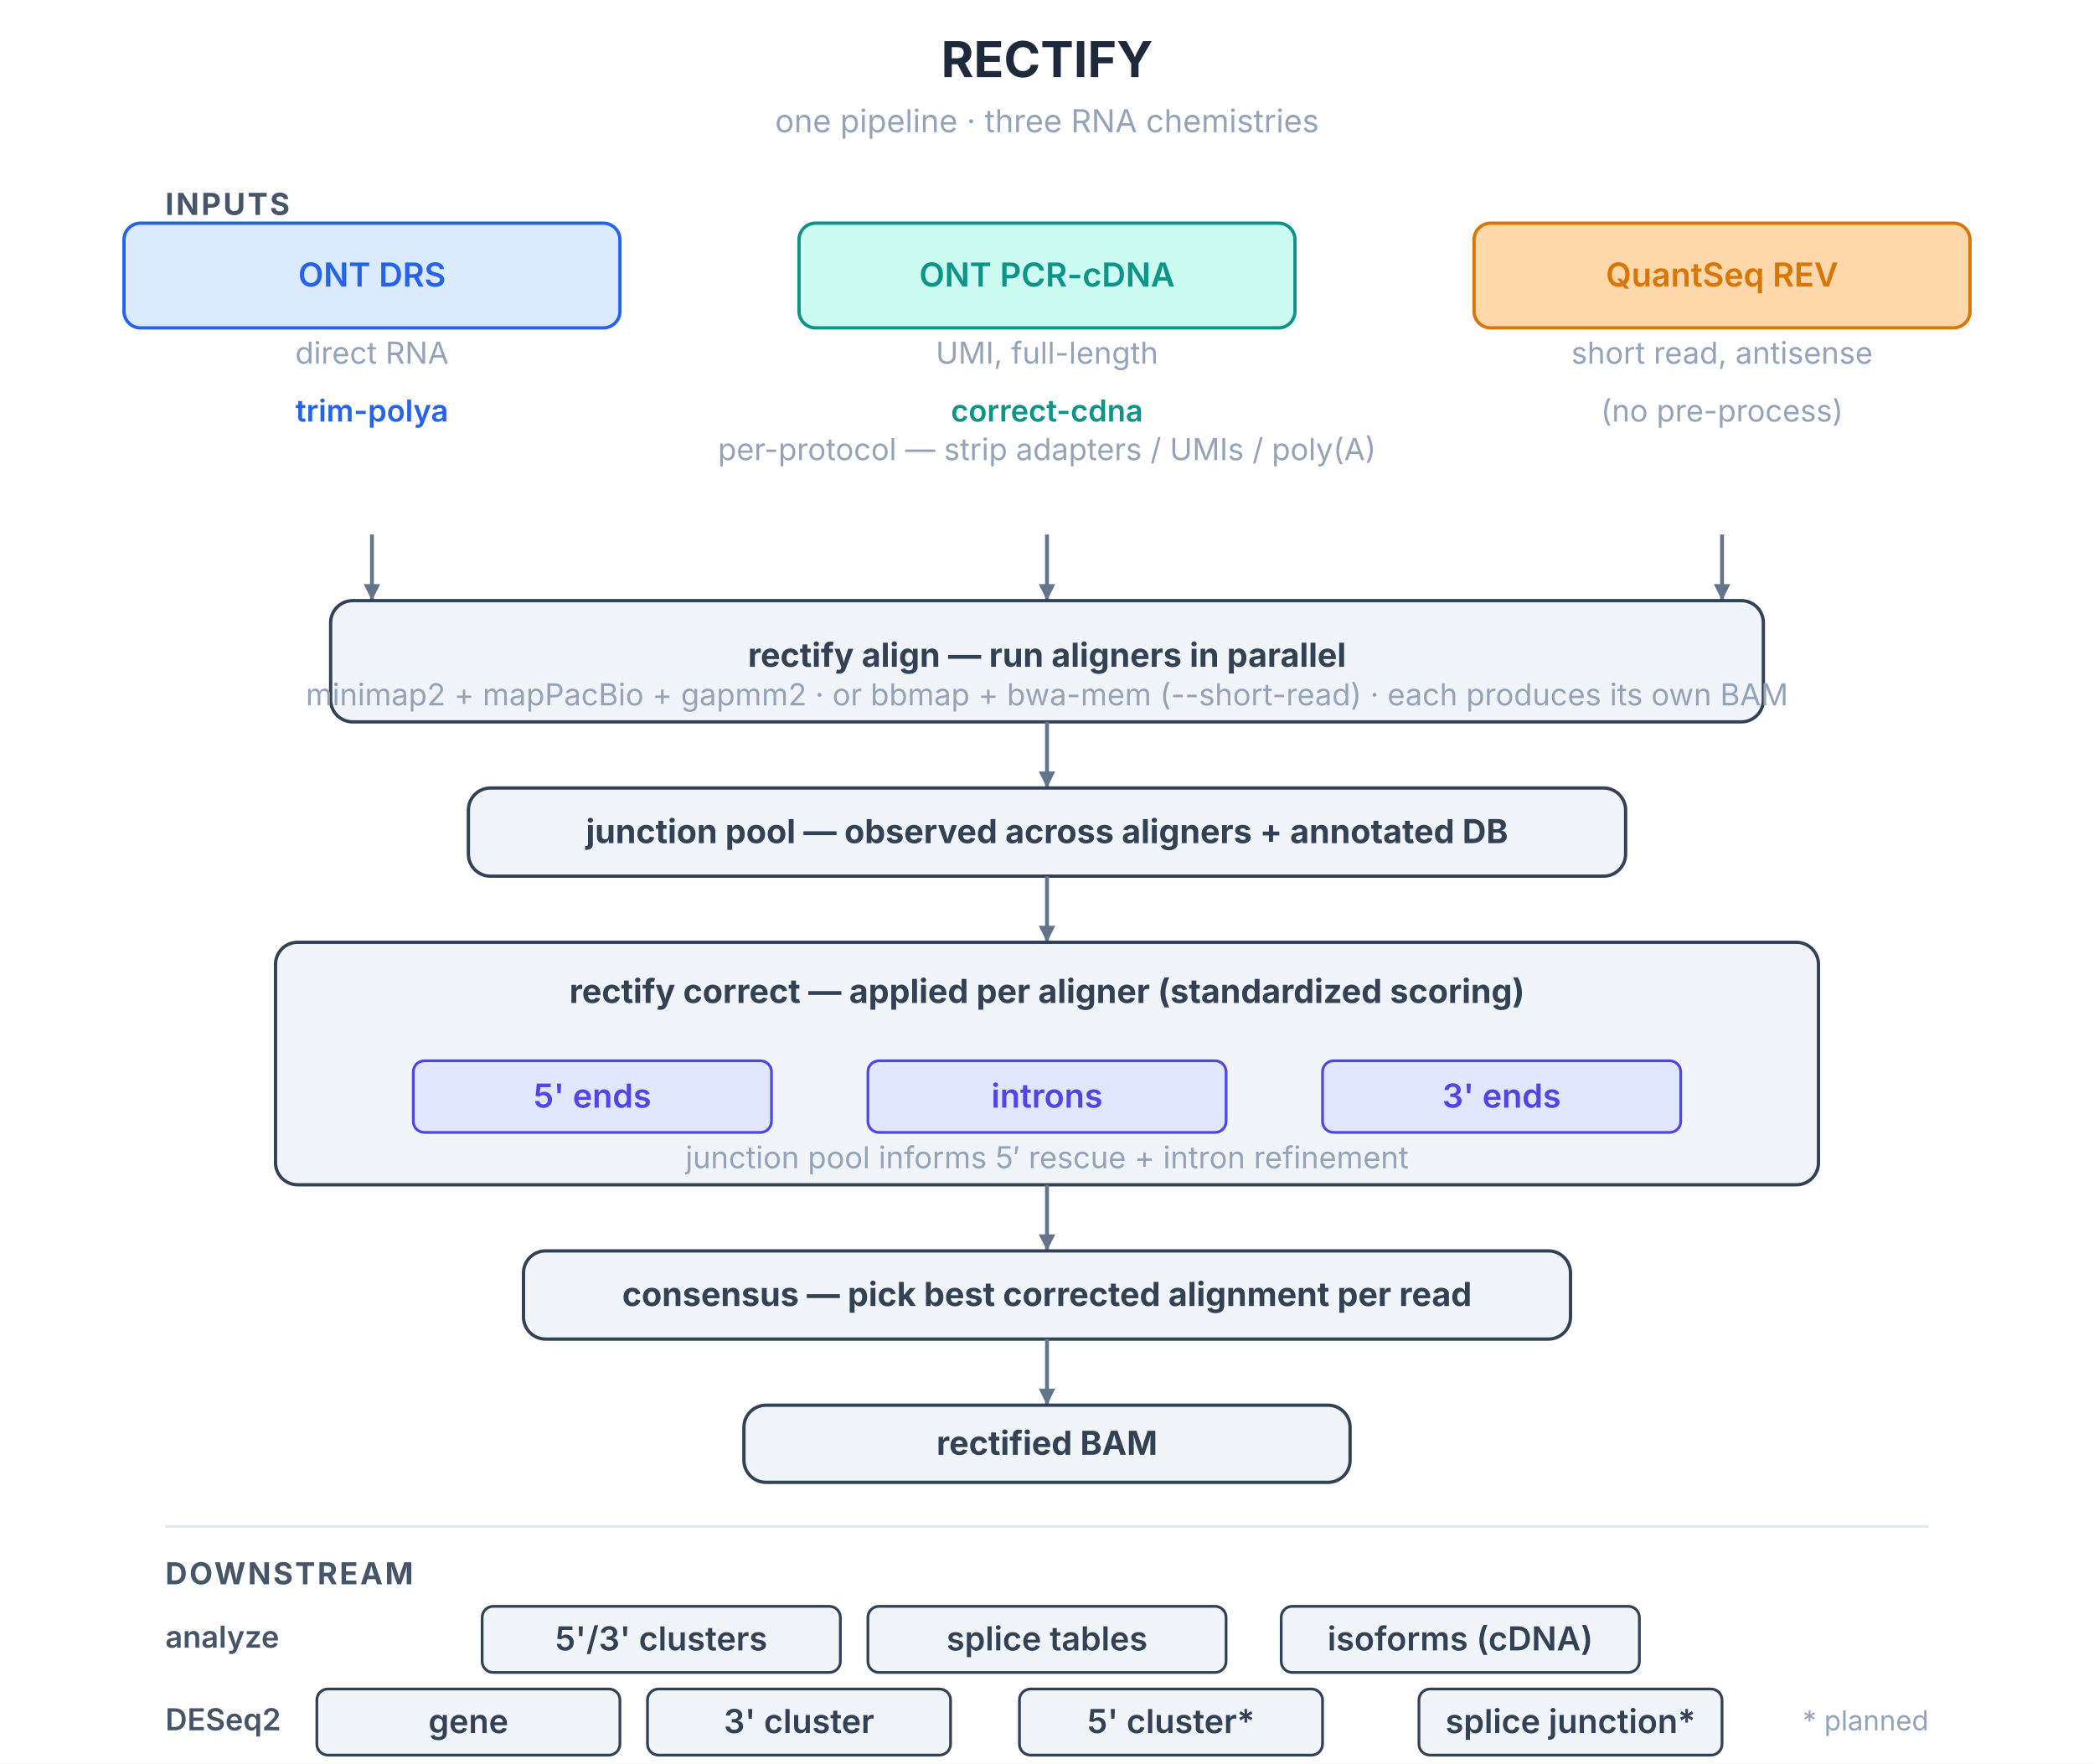
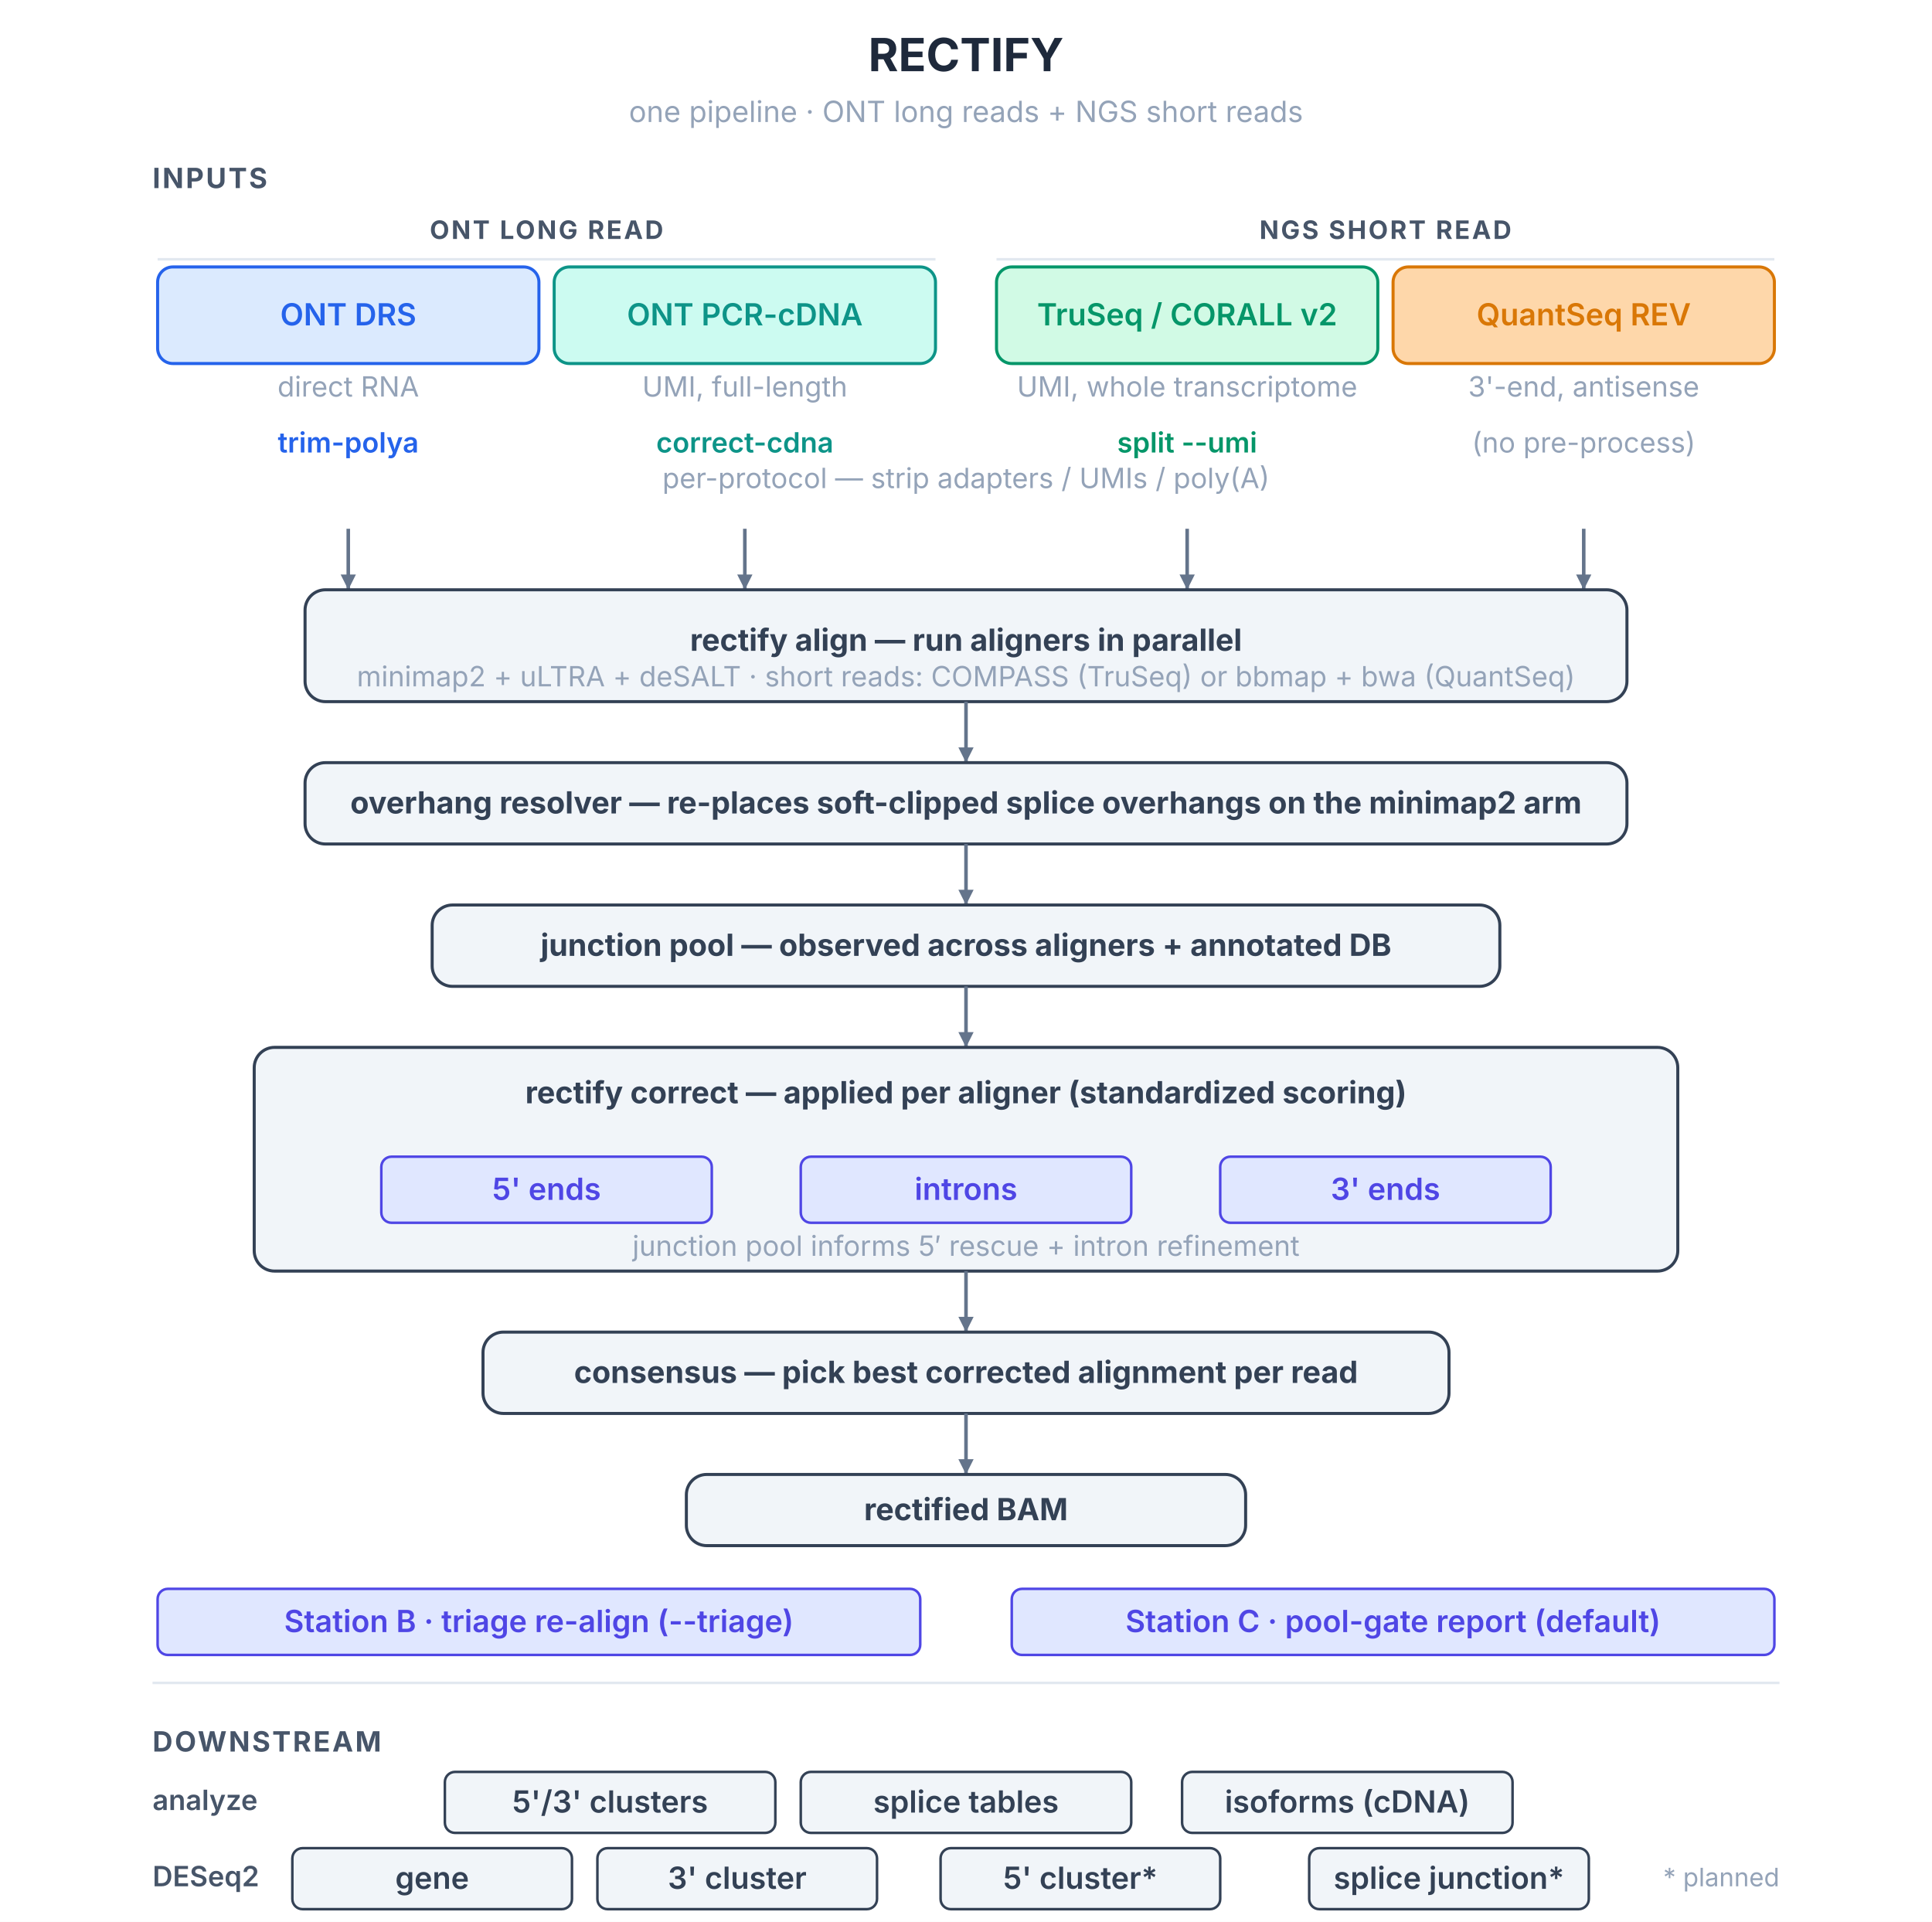
- <svg xmlns="http://www.w3.org/2000/svg" width="760" height="640" viewBox="0 0 760 640">
+ <svg xmlns="http://www.w3.org/2000/svg" width="760" height="756" viewBox="0 0 760 756">
  <defs>
    <marker id="arr" markerWidth="6" markerHeight="6" refX="6" refY="3" orient="auto" markerUnits="userSpaceOnUse">
      <path d="M0,0 L0,6 L6,3 z" fill="#64748b" />
    </marker>
  </defs>
-   <rect fill="#ffffff" width="760" height="640" />
+   <rect fill="#ffffff" width="760" height="756" />
  <g font-family="Inter, Helvetica Neue, Helvetica, Arial, sans-serif">
    <text fill="#1e293b" font-size="18" font-weight="700" text-anchor="middle" x="380.0" y="28">RECTIFY</text>
-     <text fill="#94a3b8" font-size="11.5" font-weight="400" text-anchor="middle" x="380.0" y="48">one pipeline · three RNA chemistries</text>
-     <text fill="#475569" font-size="11" font-weight="700" text-anchor="start" letter-spacing="0.8" x="60" y="78">INPUTS</text>
-     <rect x="45.0" y="81.0" width="180" height="38" rx="6" fill="#dbeafe" stroke="#2563eb" stroke-width="1.2" />
-     <text fill="#2563eb" font-size="12" font-weight="600" text-anchor="middle" x="135" y="104">ONT DRS</text>
-     <text fill="#94a3b8" font-size="11" font-weight="400" text-anchor="middle" x="135" y="132.0">direct RNA</text>
-     <rect x="290.0" y="81.0" width="180" height="38" rx="6" fill="#ccfbf1" stroke="#0d9488" stroke-width="1.2" />
-     <text fill="#0d9488" font-size="12" font-weight="600" text-anchor="middle" x="380" y="104">ONT PCR-cDNA</text>
-     <text fill="#94a3b8" font-size="11" font-weight="400" text-anchor="middle" x="380" y="132.0">UMI, full-length</text>
-     <rect x="535.0" y="81.0" width="180" height="38" rx="6" fill="#fed7aa" stroke="#d97706" stroke-width="1.2" />
-     <text fill="#d97706" font-size="12" font-weight="600" text-anchor="middle" x="625" y="104">QuantSeq REV</text>
-     <text fill="#94a3b8" font-size="11" font-weight="400" text-anchor="middle" x="625" y="132.0">short read, antisense</text>
-     <text fill="#2563eb" font-size="11" font-weight="600" text-anchor="middle" x="135" y="153">trim-polya</text>
-     <text fill="#0d9488" font-size="11" font-weight="600" text-anchor="middle" x="380" y="153">correct-cdna</text>
-     <text fill="#94a3b8" font-size="11" font-weight="400" text-anchor="middle" x="625" y="153">(no pre-process)</text>
-     <text fill="#94a3b8" font-size="11" font-weight="400" text-anchor="middle" x="380.0" y="167">per-protocol — strip adapters / UMIs / poly(A)</text>
-     <line x1="135" y1="194" x2="135" y2="218" stroke="#64748b" stroke-width="1.4" marker-end="url(#arr)" />
-     <line x1="380" y1="194" x2="380" y2="218" stroke="#64748b" stroke-width="1.4" marker-end="url(#arr)" />
-     <line x1="625" y1="194" x2="625" y2="218" stroke="#64748b" stroke-width="1.4" marker-end="url(#arr)" />
-     <rect x="120.0" y="218.0" width="520" height="44" rx="8" fill="#f1f5f9" stroke="#334155" stroke-width="1.2" />
-     <text fill="#334155" font-size="12" font-weight="700" text-anchor="middle" x="380.0" y="242.0">rectify align — run aligners in parallel</text>
-     <text fill="#94a3b8" font-size="11" font-weight="400" text-anchor="middle" x="380.0" y="256.0">minimap2 + mapPacBio + gapmm2 · or bbmap + bwa-mem (--short-read) · each produces its own BAM</text>
-     <line x1="380.0" y1="262" x2="380.0" y2="286" stroke="#64748b" stroke-width="1.4" marker-end="url(#arr)" />
-     <rect x="170.0" y="286.0" width="420" height="32" rx="8" fill="#f1f5f9" stroke="#334155" stroke-width="1.2" />
-     <text fill="#334155" font-size="12" font-weight="700" text-anchor="middle" x="380.0" y="306.0">junction pool — observed across aligners + annotated DB</text>
-     <line x1="380.0" y1="318" x2="380.0" y2="342" stroke="#64748b" stroke-width="1.4" marker-end="url(#arr)" />
-     <rect x="100.0" y="342.0" width="560" height="88" rx="8" fill="#f1f5f9" stroke="#334155" stroke-width="1.2" />
-     <text fill="#334155" font-size="12" font-weight="700" text-anchor="middle" x="380.0" y="364.0">rectify correct — applied per aligner (standardized scoring)</text>
-     <rect x="150.0" y="385.0" width="130" height="26" rx="4" fill="#e0e7ff" stroke="#4f46e5" stroke-width="1" />
-     <text fill="#4f46e5" font-size="12" font-weight="600" text-anchor="middle" x="215.0" y="402.0">5' ends</text>
-     <rect x="315.0" y="385.0" width="130" height="26" rx="4" fill="#e0e7ff" stroke="#4f46e5" stroke-width="1" />
-     <text fill="#4f46e5" font-size="12" font-weight="600" text-anchor="middle" x="380.0" y="402.0">introns</text>
-     <rect x="480.0" y="385.0" width="130" height="26" rx="4" fill="#e0e7ff" stroke="#4f46e5" stroke-width="1" />
-     <text fill="#4f46e5" font-size="12" font-weight="600" text-anchor="middle" x="545.0" y="402.0">3' ends</text>
-     <text fill="#94a3b8" font-size="11" font-weight="400" text-anchor="middle" x="380.0" y="424.0">junction pool informs 5′ rescue + intron refinement</text>
-     <line x1="380.0" y1="430" x2="380.0" y2="454" stroke="#64748b" stroke-width="1.4" marker-end="url(#arr)" />
-     <rect x="190.0" y="454.0" width="380" height="32" rx="8" fill="#f1f5f9" stroke="#334155" stroke-width="1.2" />
-     <text fill="#334155" font-size="12" font-weight="700" text-anchor="middle" x="380.0" y="474.0">consensus — pick best corrected alignment per read</text>
-     <line x1="380.0" y1="486" x2="380.0" y2="510" stroke="#64748b" stroke-width="1.4" marker-end="url(#arr)" />
-     <rect x="270.0" y="510.0" width="220" height="28" rx="8" fill="#f1f5f9" stroke="#334155" stroke-width="1.2" />
-     <text fill="#334155" font-size="12" font-weight="700" text-anchor="middle" x="380.0" y="528.0">rectified BAM</text>
-     <line x1="60" x2="700" y1="554" y2="554" stroke="#e2e8f0" stroke-width="1" />
-     <text fill="#475569" font-size="11" font-weight="700" text-anchor="start" letter-spacing="0.8" x="60" y="575">DOWNSTREAM</text>
-     <text fill="#475569" font-size="11" font-weight="600" text-anchor="start" x="60" y="598">analyze</text>
-     <rect x="175.0" y="583.0" width="130" height="24" rx="4" fill="#f1f5f9" stroke="#334155" stroke-width="1" />
-     <text fill="#334155" font-size="12" font-weight="600" text-anchor="middle" x="240" y="599">5'/3' clusters</text>
-     <rect x="315.0" y="583.0" width="130" height="24" rx="4" fill="#f1f5f9" stroke="#334155" stroke-width="1" />
-     <text fill="#334155" font-size="12" font-weight="600" text-anchor="middle" x="380" y="599">splice tables</text>
-     <rect x="465.0" y="583.0" width="130" height="24" rx="4" fill="#f1f5f9" stroke="#334155" stroke-width="1" />
-     <text fill="#334155" font-size="12" font-weight="600" text-anchor="middle" x="530" y="599">isoforms (cDNA)</text>
-     <text fill="#475569" font-size="11" font-weight="600" text-anchor="start" x="60" y="628">DESeq2</text>
-     <rect x="115.0" y="613.0" width="110" height="24" rx="4" fill="#f1f5f9" stroke="#334155" stroke-width="1" />
-     <text fill="#334155" font-size="12" font-weight="600" text-anchor="middle" x="170" y="629">gene</text>
-     <rect x="235.0" y="613.0" width="110" height="24" rx="4" fill="#f1f5f9" stroke="#334155" stroke-width="1" />
-     <text fill="#334155" font-size="12" font-weight="600" text-anchor="middle" x="290" y="629">3' cluster</text>
-     <rect x="370.0" y="613.0" width="110" height="24" rx="4" fill="#f1f5f9" stroke="#334155" stroke-width="1" />
-     <text fill="#334155" font-size="12" font-weight="600" text-anchor="middle" x="425" y="629">5' cluster*</text>
-     <rect x="515.0" y="613.0" width="110" height="24" rx="4" fill="#f1f5f9" stroke="#334155" stroke-width="1" />
-     <text fill="#334155" font-size="12" font-weight="600" text-anchor="middle" x="570" y="629">splice junction*</text>
-     <text fill="#94a3b8" font-size="10" font-weight="400" text-anchor="end" x="700" y="628">* planned</text>
+     <text fill="#94a3b8" font-size="11.5" font-weight="400" text-anchor="middle" x="380.0" y="48">one pipeline · ONT long reads + NGS short reads</text>
+     <text fill="#475569" font-size="11" font-weight="700" text-anchor="start" letter-spacing="0.8" x="60" y="74">INPUTS</text>
+     <text fill="#475569" font-size="10" font-weight="700" text-anchor="middle" letter-spacing="0.8" x="215.0" y="94">ONT LONG READ</text>
+     <line x1="62" x2="368" y1="102" y2="102" stroke="#e2e8f0" stroke-width="1" />
+     <text fill="#475569" font-size="10" font-weight="700" text-anchor="middle" letter-spacing="0.8" x="545.0" y="94">NGS SHORT READ</text>
+     <line x1="392" x2="698" y1="102" y2="102" stroke="#e2e8f0" stroke-width="1" />
+     <rect x="62.0" y="105.0" width="150" height="38" rx="6" fill="#dbeafe" stroke="#2563eb" stroke-width="1.2" />
+     <text fill="#2563eb" font-size="12" font-weight="600" text-anchor="middle" x="137" y="128">ONT DRS</text>
+     <text fill="#94a3b8" font-size="11" font-weight="400" text-anchor="middle" x="137" y="156.0">direct RNA</text>
+     <rect x="218.0" y="105.0" width="150" height="38" rx="6" fill="#ccfbf1" stroke="#0d9488" stroke-width="1.2" />
+     <text fill="#0d9488" font-size="12" font-weight="600" text-anchor="middle" x="293" y="128">ONT PCR-cDNA</text>
+     <text fill="#94a3b8" font-size="11" font-weight="400" text-anchor="middle" x="293" y="156.0">UMI, full-length</text>
+     <rect x="392.0" y="105.0" width="150" height="38" rx="6" fill="#d1fae5" stroke="#059669" stroke-width="1.2" />
+     <text fill="#059669" font-size="12" font-weight="600" text-anchor="middle" x="467" y="128">TruSeq / CORALL v2</text>
+     <text fill="#94a3b8" font-size="11" font-weight="400" text-anchor="middle" x="467" y="156.0">UMI, whole transcriptome</text>
+     <rect x="548.0" y="105.0" width="150" height="38" rx="6" fill="#fed7aa" stroke="#d97706" stroke-width="1.2" />
+     <text fill="#d97706" font-size="12" font-weight="600" text-anchor="middle" x="623" y="128">QuantSeq REV</text>
+     <text fill="#94a3b8" font-size="11" font-weight="400" text-anchor="middle" x="623" y="156.0">3'-end, antisense</text>
+     <text fill="#2563eb" font-size="11" font-weight="600" text-anchor="middle" x="137" y="178">trim-polya</text>
+     <text fill="#0d9488" font-size="11" font-weight="600" text-anchor="middle" x="293" y="178">correct-cdna</text>
+     <text fill="#059669" font-size="11" font-weight="600" text-anchor="middle" x="467" y="178">split --umi</text>
+     <text fill="#94a3b8" font-size="11" font-weight="400" text-anchor="middle" x="623" y="178">(no pre-process)</text>
+     <text fill="#94a3b8" font-size="11" font-weight="400" text-anchor="middle" x="380.0" y="192">per-protocol — strip adapters / UMIs / poly(A)</text>
+     <line x1="137" y1="208" x2="137" y2="232" stroke="#64748b" stroke-width="1.4" marker-end="url(#arr)" />
+     <line x1="293" y1="208" x2="293" y2="232" stroke="#64748b" stroke-width="1.4" marker-end="url(#arr)" />
+     <line x1="467" y1="208" x2="467" y2="232" stroke="#64748b" stroke-width="1.4" marker-end="url(#arr)" />
+     <line x1="623" y1="208" x2="623" y2="232" stroke="#64748b" stroke-width="1.4" marker-end="url(#arr)" />
+     <rect x="120.0" y="232.0" width="520" height="44" rx="8" fill="#f1f5f9" stroke="#334155" stroke-width="1.2" />
+     <text fill="#334155" font-size="12" font-weight="700" text-anchor="middle" x="380.0" y="256.0">rectify align — run aligners in parallel</text>
+     <text fill="#94a3b8" font-size="11" font-weight="400" text-anchor="middle" x="380.0" y="270.0">minimap2 + uLTRA + deSALT · short reads: COMPASS (TruSeq) or bbmap + bwa (QuantSeq)</text>
+     <line x1="380.0" y1="276" x2="380.0" y2="300" stroke="#64748b" stroke-width="1.4" marker-end="url(#arr)" />
+     <rect x="120.0" y="300.0" width="520" height="32" rx="8" fill="#f1f5f9" stroke="#334155" stroke-width="1.2" />
+     <text fill="#334155" font-size="12" font-weight="700" text-anchor="middle" x="380.0" y="320.0">overhang resolver — re-places soft-clipped splice overhangs on the minimap2 arm</text>
+     <line x1="380.0" y1="332" x2="380.0" y2="356" stroke="#64748b" stroke-width="1.4" marker-end="url(#arr)" />
+     <rect x="170.0" y="356.0" width="420" height="32" rx="8" fill="#f1f5f9" stroke="#334155" stroke-width="1.2" />
+     <text fill="#334155" font-size="12" font-weight="700" text-anchor="middle" x="380.0" y="376.0">junction pool — observed across aligners + annotated DB</text>
+     <line x1="380.0" y1="388" x2="380.0" y2="412" stroke="#64748b" stroke-width="1.4" marker-end="url(#arr)" />
+     <rect x="100.0" y="412.0" width="560" height="88" rx="8" fill="#f1f5f9" stroke="#334155" stroke-width="1.2" />
+     <text fill="#334155" font-size="12" font-weight="700" text-anchor="middle" x="380.0" y="434.0">rectify correct — applied per aligner (standardized scoring)</text>
+     <rect x="150.0" y="455.0" width="130" height="26" rx="4" fill="#e0e7ff" stroke="#4f46e5" stroke-width="1" />
+     <text fill="#4f46e5" font-size="12" font-weight="600" text-anchor="middle" x="215.0" y="472.0">5' ends</text>
+     <rect x="315.0" y="455.0" width="130" height="26" rx="4" fill="#e0e7ff" stroke="#4f46e5" stroke-width="1" />
+     <text fill="#4f46e5" font-size="12" font-weight="600" text-anchor="middle" x="380.0" y="472.0">introns</text>
+     <rect x="480.0" y="455.0" width="130" height="26" rx="4" fill="#e0e7ff" stroke="#4f46e5" stroke-width="1" />
+     <text fill="#4f46e5" font-size="12" font-weight="600" text-anchor="middle" x="545.0" y="472.0">3' ends</text>
+     <text fill="#94a3b8" font-size="11" font-weight="400" text-anchor="middle" x="380.0" y="494.0">junction pool informs 5′ rescue + intron refinement</text>
+     <line x1="380.0" y1="500" x2="380.0" y2="524" stroke="#64748b" stroke-width="1.4" marker-end="url(#arr)" />
+     <rect x="190.0" y="524.0" width="380" height="32" rx="8" fill="#f1f5f9" stroke="#334155" stroke-width="1.2" />
+     <text fill="#334155" font-size="12" font-weight="700" text-anchor="middle" x="380.0" y="544.0">consensus — pick best corrected alignment per read</text>
+     <line x1="380.0" y1="556" x2="380.0" y2="580" stroke="#64748b" stroke-width="1.4" marker-end="url(#arr)" />
+     <rect x="270.0" y="580.0" width="220" height="28" rx="8" fill="#f1f5f9" stroke="#334155" stroke-width="1.2" />
+     <text fill="#334155" font-size="12" font-weight="700" text-anchor="middle" x="380.0" y="598.0">rectified BAM</text>
+     <rect x="62.0" y="625.0" width="300" height="26" rx="4" fill="#e0e7ff" stroke="#4f46e5" stroke-width="1" />
+     <text fill="#4f46e5" font-size="12" font-weight="600" text-anchor="middle" x="212.0" y="642">Station B · triage re-align (--triage)</text>
+     <rect x="398.0" y="625.0" width="300" height="26" rx="4" fill="#e0e7ff" stroke="#4f46e5" stroke-width="1" />
+     <text fill="#4f46e5" font-size="12" font-weight="600" text-anchor="middle" x="548.0" y="642">Station C · pool-gate report (default)</text>
+     <line x1="60" x2="700" y1="662" y2="662" stroke="#e2e8f0" stroke-width="1" />
+     <text fill="#475569" font-size="11" font-weight="700" text-anchor="start" letter-spacing="0.8" x="60" y="689">DOWNSTREAM</text>
+     <text fill="#475569" font-size="11" font-weight="600" text-anchor="start" x="60" y="712">analyze</text>
+     <rect x="175.0" y="697.0" width="130" height="24" rx="4" fill="#f1f5f9" stroke="#334155" stroke-width="1" />
+     <text fill="#334155" font-size="12" font-weight="600" text-anchor="middle" x="240" y="713">5'/3' clusters</text>
+     <rect x="315.0" y="697.0" width="130" height="24" rx="4" fill="#f1f5f9" stroke="#334155" stroke-width="1" />
+     <text fill="#334155" font-size="12" font-weight="600" text-anchor="middle" x="380" y="713">splice tables</text>
+     <rect x="465.0" y="697.0" width="130" height="24" rx="4" fill="#f1f5f9" stroke="#334155" stroke-width="1" />
+     <text fill="#334155" font-size="12" font-weight="600" text-anchor="middle" x="530" y="713">isoforms (cDNA)</text>
+     <text fill="#475569" font-size="11" font-weight="600" text-anchor="start" x="60" y="742">DESeq2</text>
+     <rect x="115.0" y="727.0" width="110" height="24" rx="4" fill="#f1f5f9" stroke="#334155" stroke-width="1" />
+     <text fill="#334155" font-size="12" font-weight="600" text-anchor="middle" x="170" y="743">gene</text>
+     <rect x="235.0" y="727.0" width="110" height="24" rx="4" fill="#f1f5f9" stroke="#334155" stroke-width="1" />
+     <text fill="#334155" font-size="12" font-weight="600" text-anchor="middle" x="290" y="743">3' cluster</text>
+     <rect x="370.0" y="727.0" width="110" height="24" rx="4" fill="#f1f5f9" stroke="#334155" stroke-width="1" />
+     <text fill="#334155" font-size="12" font-weight="600" text-anchor="middle" x="425" y="743">5' cluster*</text>
+     <rect x="515.0" y="727.0" width="110" height="24" rx="4" fill="#f1f5f9" stroke="#334155" stroke-width="1" />
+     <text fill="#334155" font-size="12" font-weight="600" text-anchor="middle" x="570" y="743">splice junction*</text>
+     <text fill="#94a3b8" font-size="10" font-weight="400" text-anchor="end" x="700" y="742">* planned</text>
  </g>
</svg>
